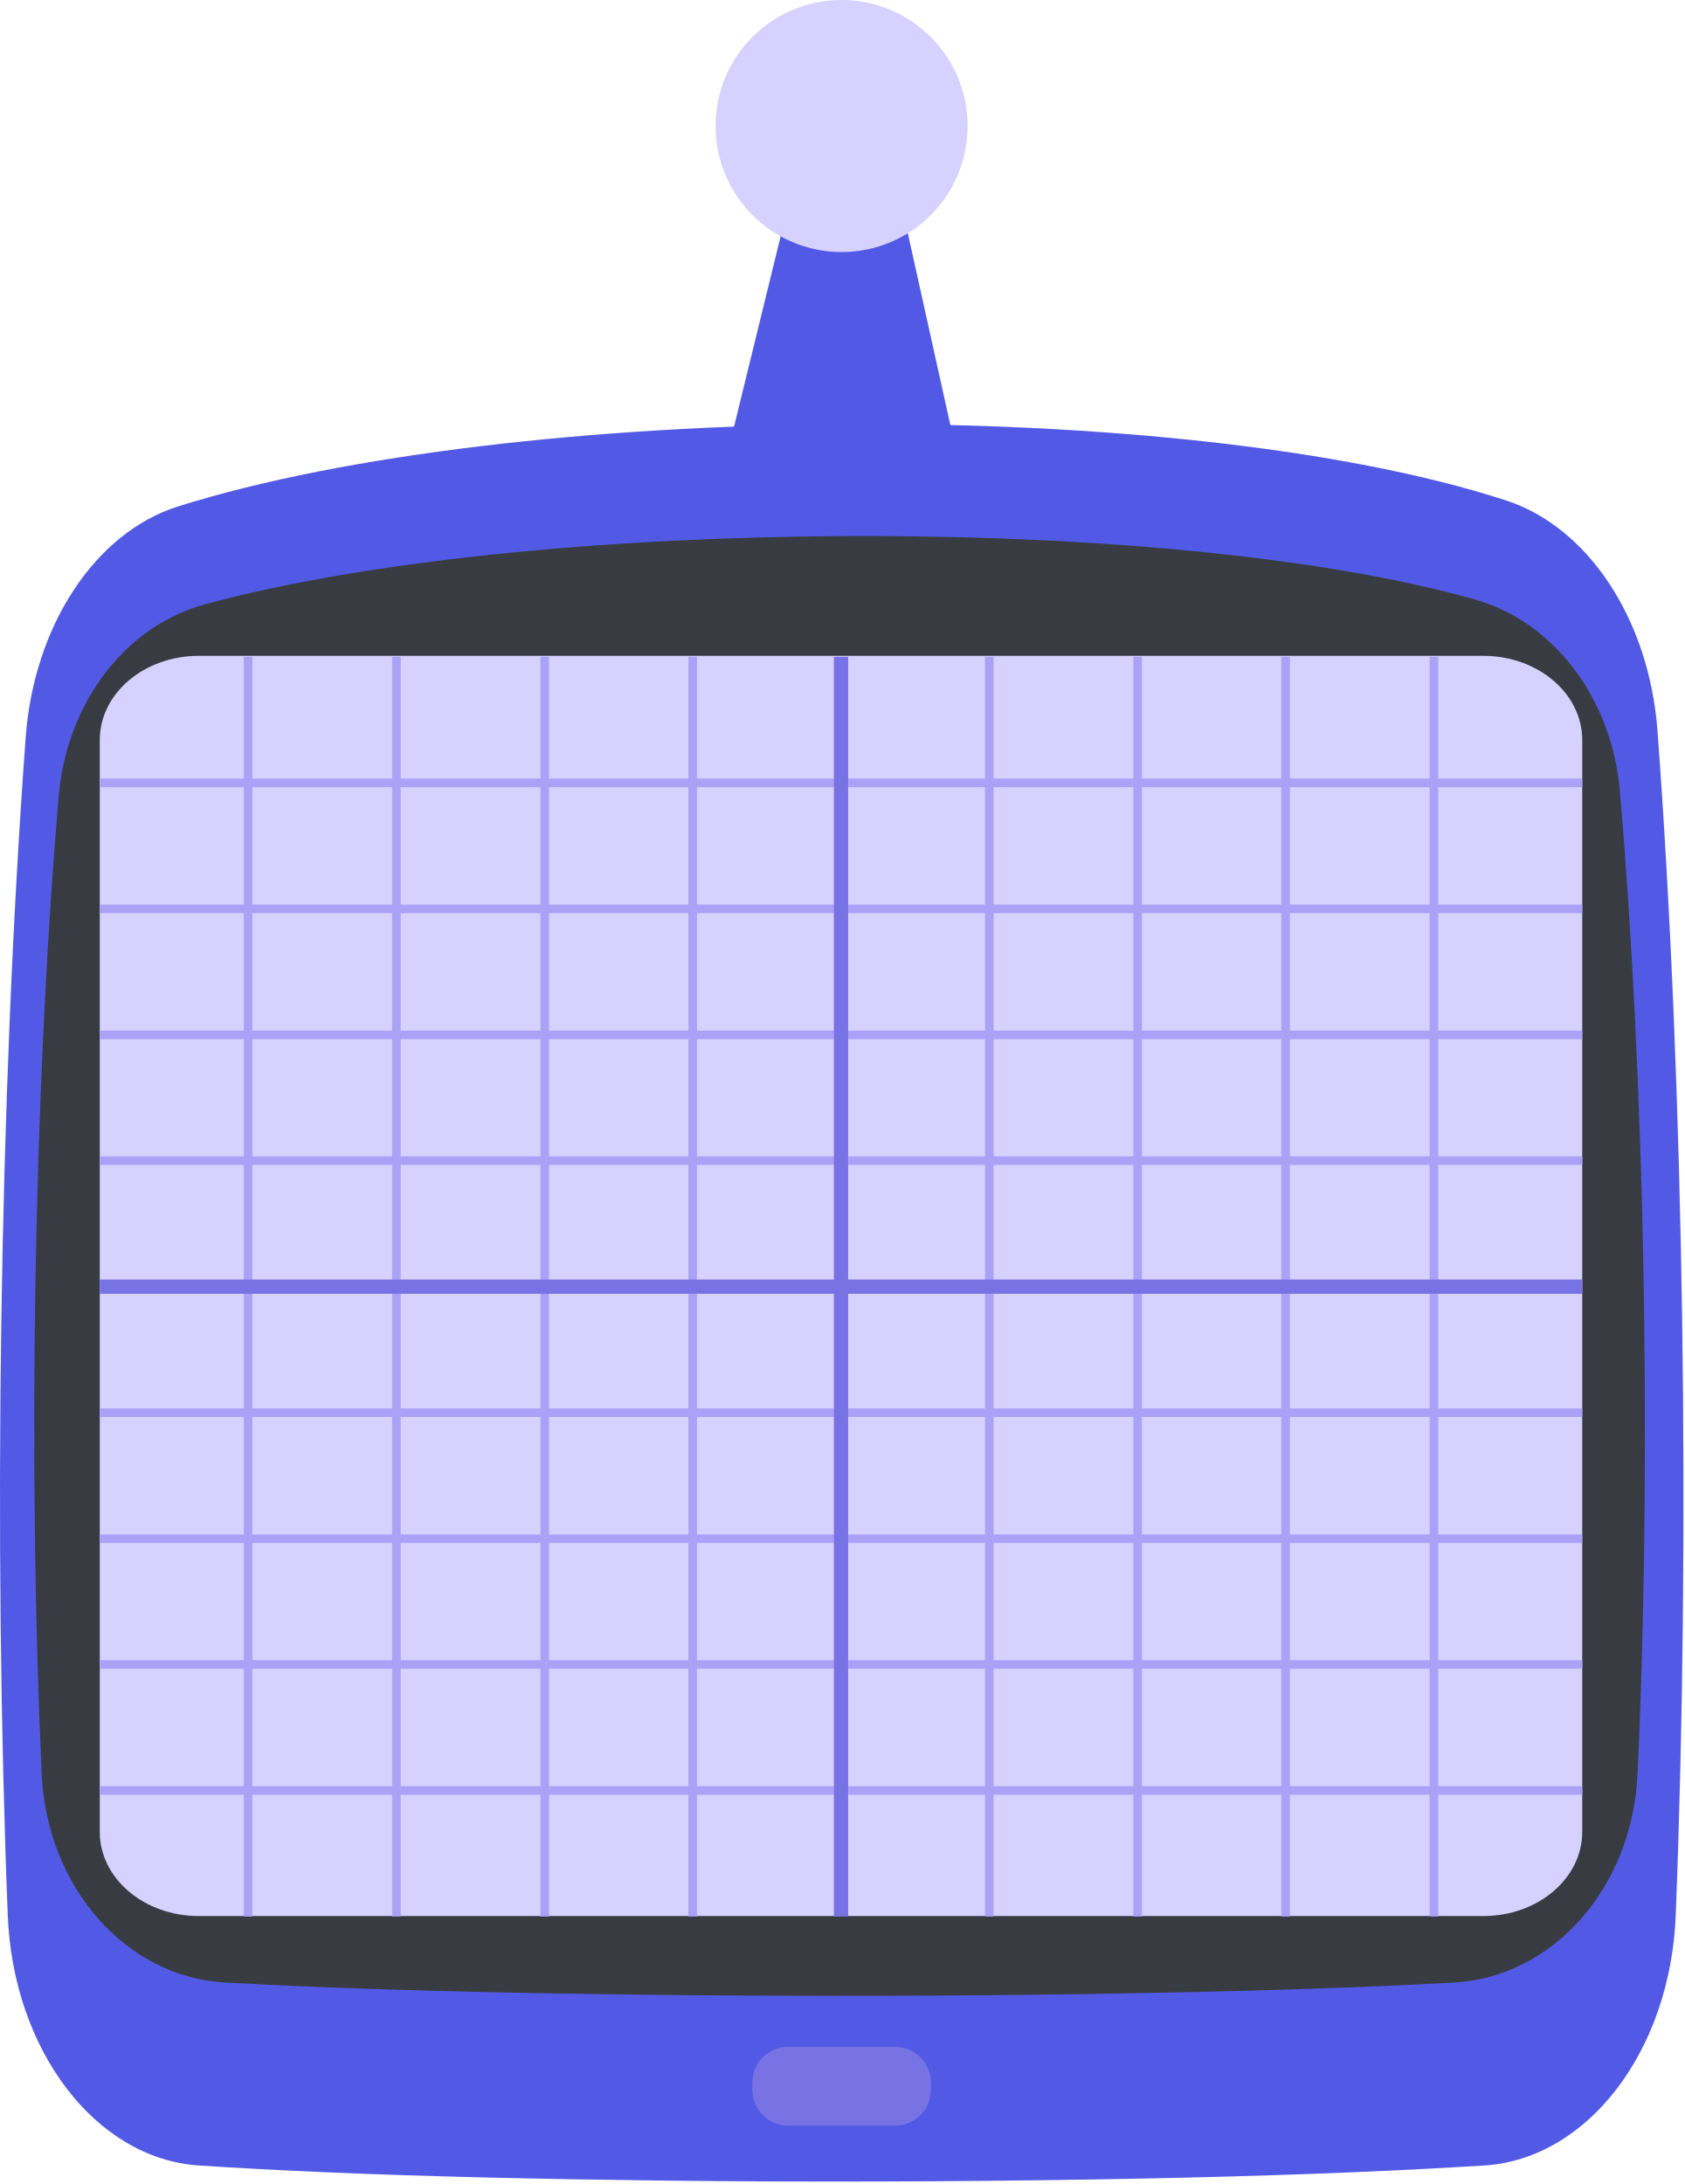
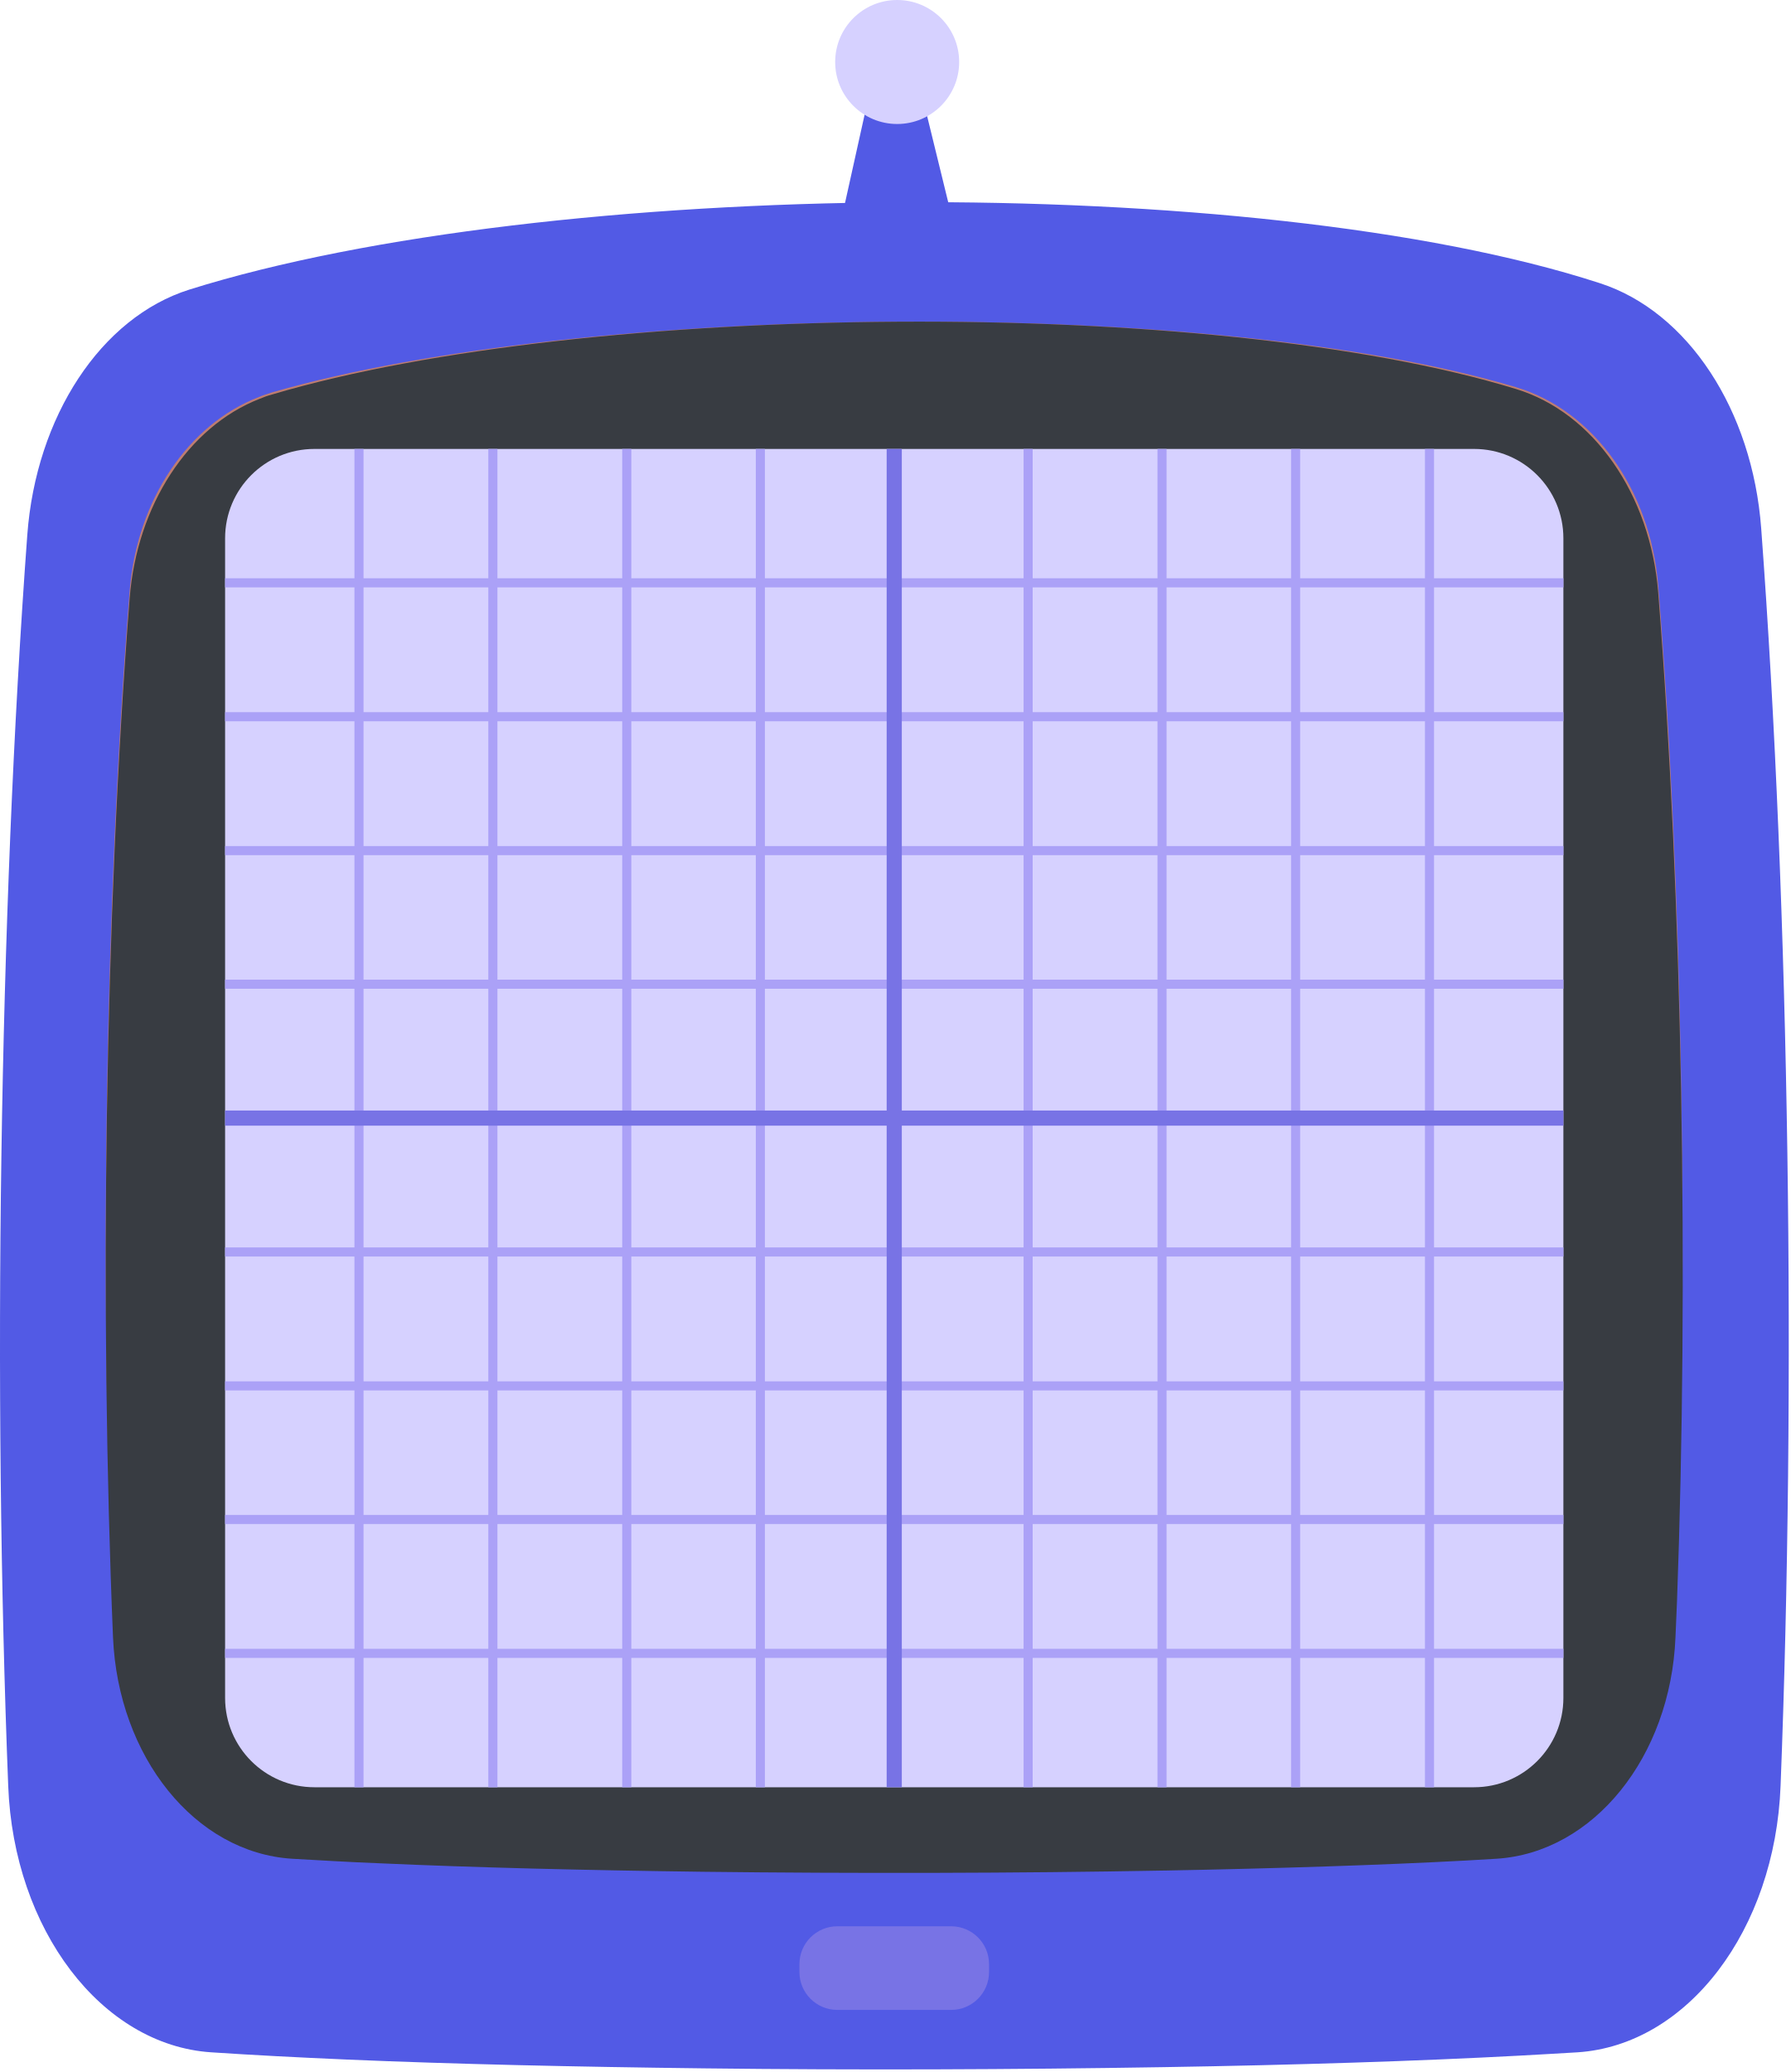
- <svg xmlns="http://www.w3.org/2000/svg" width="591" height="766" viewBox="0 0 591 766" fill="none">
-   <path d="M69.709 759.5C83.209 760.4 98.409 761.2 114.709 761.9C149.609 763.4 190.109 764.3 232.409 764.8C282.409 765.4 335.009 765.2 384.009 764.4C427.509 763.7 468.209 762.4 501.609 760.6C508.309 760.2 514.709 759.9 520.809 759.5C557.109 757.1 586.009 719.1 587.809 671.5C592.909 541 590.809 382.9 581.409 256.4C578.509 217.4 557.209 184.9 528.209 175.5C414.209 138.4 180.409 140.6 62.509 177.6C33.309 186.8 11.909 219.5 9.009 258.6C-0.291 384.7 -2.391 541.7 2.709 671.5C4.509 719 33.509 757.1 69.709 759.5Z" fill="#525AE5" />
-   <path d="M276.409 717.9H314.009C320.909 717.9 326.509 723.5 326.509 730.4V733C326.509 739.9 320.909 745.5 314.009 745.5H276.409C269.509 745.5 263.909 739.9 263.909 733V730.4C263.909 723.5 269.509 717.9 276.409 717.9Z" fill="#7873E5" />
-   <path d="M42.809 277C45.209 247.1 62.109 222 85.609 213C87.009 212.4 88.509 212 89.909 211.5C193.809 181.6 400.009 179.8 500.409 209.8C526.009 217.4 544.809 243.6 547.409 275.2C555.409 373.8 557.409 496.1 553.509 599.2C553.309 603 553.209 606.8 553.009 610.6C551.309 649 525.909 679.8 493.909 681.7C490.609 681.9 487.209 682.1 483.709 682.3C455.809 683.8 421.509 684.8 384.509 685.5H384.209C335.509 686.4 282.009 686.5 231.809 685.9C193.009 685.4 156.209 684.5 125.209 683.2C114.909 682.8 105.209 682.3 96.309 681.7C64.309 679.8 38.909 649 37.209 610.6C32.809 505.7 34.709 378.9 42.809 277Z" fill="#BE7D70" />
-   <path d="M568.204 277.403C565.383 245.009 545.088 218.014 517.197 210.215C408.128 179.421 184.455 181.221 71.696 212.015C70.068 212.415 68.549 212.915 67.029 213.515C41.526 222.713 23.185 248.608 20.58 279.302C11.681 384.082 9.728 514.457 14.611 622.237C16.456 661.729 44.022 693.323 78.75 695.323C88.409 695.823 98.936 696.422 110.115 696.822C143.758 698.222 183.695 699.122 225.804 699.622C280.284 700.222 338.237 700.122 391.198 699.222H391.523C431.678 698.522 468.903 697.422 499.181 695.923C502.98 695.723 506.67 695.523 510.251 695.323C544.98 693.323 572.654 661.729 574.39 622.237C574.607 618.437 574.716 614.438 574.933 610.539C579.165 504.459 576.886 378.783 568.204 277.403Z" fill="#383C42" />
-   <path d="M338.709 173.2H251.709L281.509 51.5H311.709L338.709 173.2Z" fill="#525AE5" />
-   <path d="M295.209 88.4C319.62 88.4 339.409 68.611 339.409 44.2C339.409 19.789 319.62 0 295.209 0C270.798 0 251.009 19.789 251.009 44.2C251.009 68.611 270.798 88.4 295.209 88.4Z" fill="#D6D1FF" />
-   <path d="M69.722 230.025H520.278C539.464 230.025 555 243.231 555 259.538V642.512C555 658.819 539.464 672.025 520.278 672.025H69.722C50.536 672.025 35 658.819 35 642.512V259.538C35 243.231 50.536 230.025 69.722 230.025Z" fill="#D6D1FF" />
-   <path d="M87.023 230.375V672.175" stroke="#ABA1F7" stroke-width="3" stroke-miterlimit="10" />
-   <path d="M139.047 230.375V672.175" stroke="#ABA1F7" stroke-width="3" stroke-miterlimit="10" />
-   <path d="M191.071 230.375V672.175" stroke="#ABA1F7" stroke-width="3" stroke-miterlimit="10" />
-   <path d="M242.976 230.375V672.175" stroke="#ABA1F7" stroke-width="3" stroke-miterlimit="10" />
-   <path d="M347.024 230.375V672.175" stroke="#ABA1F7" stroke-width="3" stroke-miterlimit="10" />
-   <path d="M399.047 230.375V672.175" stroke="#ABA1F7" stroke-width="3" stroke-miterlimit="10" />
-   <path d="M450.953 230.375V672.175" stroke="#ABA1F7" stroke-width="3" stroke-miterlimit="10" />
-   <path d="M502.976 230.375V672.175" stroke="#ABA1F7" stroke-width="3" stroke-miterlimit="10" />
-   <path d="M555 274.575H35" stroke="#ABA1F7" stroke-width="3" stroke-miterlimit="10" />
-   <path d="M555 318.775H35" stroke="#ABA1F7" stroke-width="3" stroke-miterlimit="10" />
-   <path d="M555 362.975H35" stroke="#ABA1F7" stroke-width="3" stroke-miterlimit="10" />
-   <path d="M555 407.075H35" stroke="#ABA1F7" stroke-width="3" stroke-miterlimit="10" />
-   <path d="M555 495.475H35" stroke="#ABA1F7" stroke-width="3" stroke-miterlimit="10" />
-   <path d="M555 539.675H35" stroke="#ABA1F7" stroke-width="3" stroke-miterlimit="10" />
-   <path d="M555 583.775H35" stroke="#ABA1F7" stroke-width="3" stroke-miterlimit="10" />
-   <path d="M555 627.975H35" stroke="#ABA1F7" stroke-width="3" stroke-miterlimit="10" />
-   <path d="M295 230.375V672.175" stroke="#7873E5" stroke-width="5" stroke-miterlimit="10" />
-   <path d="M555 451.275H35" stroke="#7873E5" stroke-width="5" stroke-miterlimit="10" />
+ <svg xmlns="http://www.w3.org/2000/svg" width="591" height="684" viewBox="0 0 591 684" fill="none">
+   <path d="M69.709 677.5C83.209 678.4 98.409 679.2 114.709 679.9C149.609 681.4 190.109 682.3 232.409 682.8C282.409 683.4 335.009 683.2 384.009 682.4C427.509 681.7 468.209 680.4 501.609 678.6C508.309 678.2 514.709 677.9 520.809 677.5C557.109 675.1 586.009 637.1 587.809 589.5C592.909 459 590.809 300.9 581.409 174.4C578.509 135.4 557.209 102.9 528.209 93.5C414.209 56.4 180.409 58.6 62.509 95.6C33.309 104.8 11.909 137.5 9.009 176.6C-0.291 302.7 -2.391 459.7 2.709 589.5C4.509 637 33.509 675.1 69.709 677.5Z" fill="#525AE5" />
+   <path d="M276.409 635.9H314.009C320.909 635.9 326.509 641.5 326.509 648.4V651C326.509 657.9 320.909 663.5 314.009 663.5H276.409C269.509 663.5 263.909 657.9 263.909 651V648.4C263.909 641.5 269.509 635.9 276.409 635.9Z" fill="#7873E5" />
+   <path d="M42.809 195C45.209 165.1 62.109 140 85.609 131C87.009 130.4 88.509 130 89.909 129.5C193.809 99.6 400.009 97.8 500.409 127.8C526.009 135.4 544.809 161.6 547.409 193.2C555.409 291.8 557.409 414.1 553.509 517.2C553.309 521 553.209 524.8 553.009 528.6C551.309 567 525.909 597.8 493.909 599.7C490.609 599.9 487.209 600.1 483.709 600.3C455.809 601.8 421.509 602.8 384.509 603.5H384.209C335.509 604.4 282.009 604.5 231.809 603.9C193.009 603.4 156.209 602.5 125.209 601.2C114.909 600.8 105.209 600.3 96.309 599.7C64.309 597.8 38.909 567 37.209 528.6C32.809 423.7 34.709 296.9 42.809 195Z" fill="#BE7D70" />
+   <path d="M547.409 195.6C544.809 163.2 526.109 136.2 500.409 128.4C399.909 97.6 193.809 99.4 89.909 130.2C88.409 130.6 87.009 131.1 85.609 131.7C62.109 140.9 45.209 166.8 42.809 197.5C34.609 302.3 32.809 432.7 37.309 540.5C39.009 580 64.409 611.6 96.409 613.6C105.309 614.1 115.009 614.7 125.309 615.1C156.309 616.5 193.109 617.4 231.909 617.9C282.109 618.5 335.509 618.4 384.309 617.5H384.609C421.609 616.8 455.909 615.7 483.809 614.2C487.309 614 490.709 613.8 494.009 613.6C526.009 611.6 551.509 580 553.109 540.5C553.309 536.7 553.409 532.7 553.609 528.8C557.509 422.7 555.409 297 547.409 195.6Z" fill="#383C42" />
+   <path d="M276.034 80.2H316.319L302.52 23.847H288.536L276.034 80.2Z" fill="#525AE5" />
+   <path d="M296.176 40.934C284.873 40.934 275.709 31.77 275.709 20.467C275.709 9.163 284.873 0 296.176 0C307.48 0 316.643 9.163 316.643 20.467C316.643 31.77 307.48 40.934 296.176 40.934Z" fill="#D6D1FF" />
+   <path d="M103.809 148.2H486.609C502.909 148.2 516.109 161.4 516.109 177.7V560.5C516.109 576.8 502.909 590 486.609 590H103.809C87.509 590 74.309 576.8 74.309 560.5V177.7C74.309 161.4 87.509 148.2 103.809 148.2Z" fill="#D6D1FF" />
+   <path d="M118.509 148.2V590" stroke="#ABA1F7" stroke-width="3" stroke-miterlimit="10" />
+   <path d="M162.709 148.2V590" stroke="#ABA1F7" stroke-width="3" stroke-miterlimit="10" />
+   <path d="M206.909 148.2V590" stroke="#ABA1F7" stroke-width="3" stroke-miterlimit="10" />
+   <path d="M251.009 148.2V590" stroke="#ABA1F7" stroke-width="3" stroke-miterlimit="10" />
+   <path d="M339.409 148.2V590" stroke="#ABA1F7" stroke-width="3" stroke-miterlimit="10" />
+   <path d="M383.609 148.2V590" stroke="#ABA1F7" stroke-width="3" stroke-miterlimit="10" />
+   <path d="M427.709 148.2V590" stroke="#ABA1F7" stroke-width="3" stroke-miterlimit="10" />
+   <path d="M471.909 148.2V590" stroke="#ABA1F7" stroke-width="3" stroke-miterlimit="10" />
+   <path d="M516.109 192.4H74.309" stroke="#ABA1F7" stroke-width="3" stroke-miterlimit="10" />
+   <path d="M516.109 236.6H74.309" stroke="#ABA1F7" stroke-width="3" stroke-miterlimit="10" />
+   <path d="M516.109 280.8H74.309" stroke="#ABA1F7" stroke-width="3" stroke-miterlimit="10" />
+   <path d="M516.109 324.9H74.309" stroke="#ABA1F7" stroke-width="3" stroke-miterlimit="10" />
+   <path d="M516.109 413.3H74.309" stroke="#ABA1F7" stroke-width="3" stroke-miterlimit="10" />
+   <path d="M516.109 457.5H74.309" stroke="#ABA1F7" stroke-width="3" stroke-miterlimit="10" />
+   <path d="M516.109 501.6H74.309" stroke="#ABA1F7" stroke-width="3" stroke-miterlimit="10" />
+   <path d="M516.109 545.8H74.309" stroke="#ABA1F7" stroke-width="3" stroke-miterlimit="10" />
+   <path d="M295.209 148.2V590" stroke="#7873E5" stroke-width="5" stroke-miterlimit="10" />
+   <path d="M516.109 369.1H74.309" stroke="#7873E5" stroke-width="5" stroke-miterlimit="10" />
</svg>
